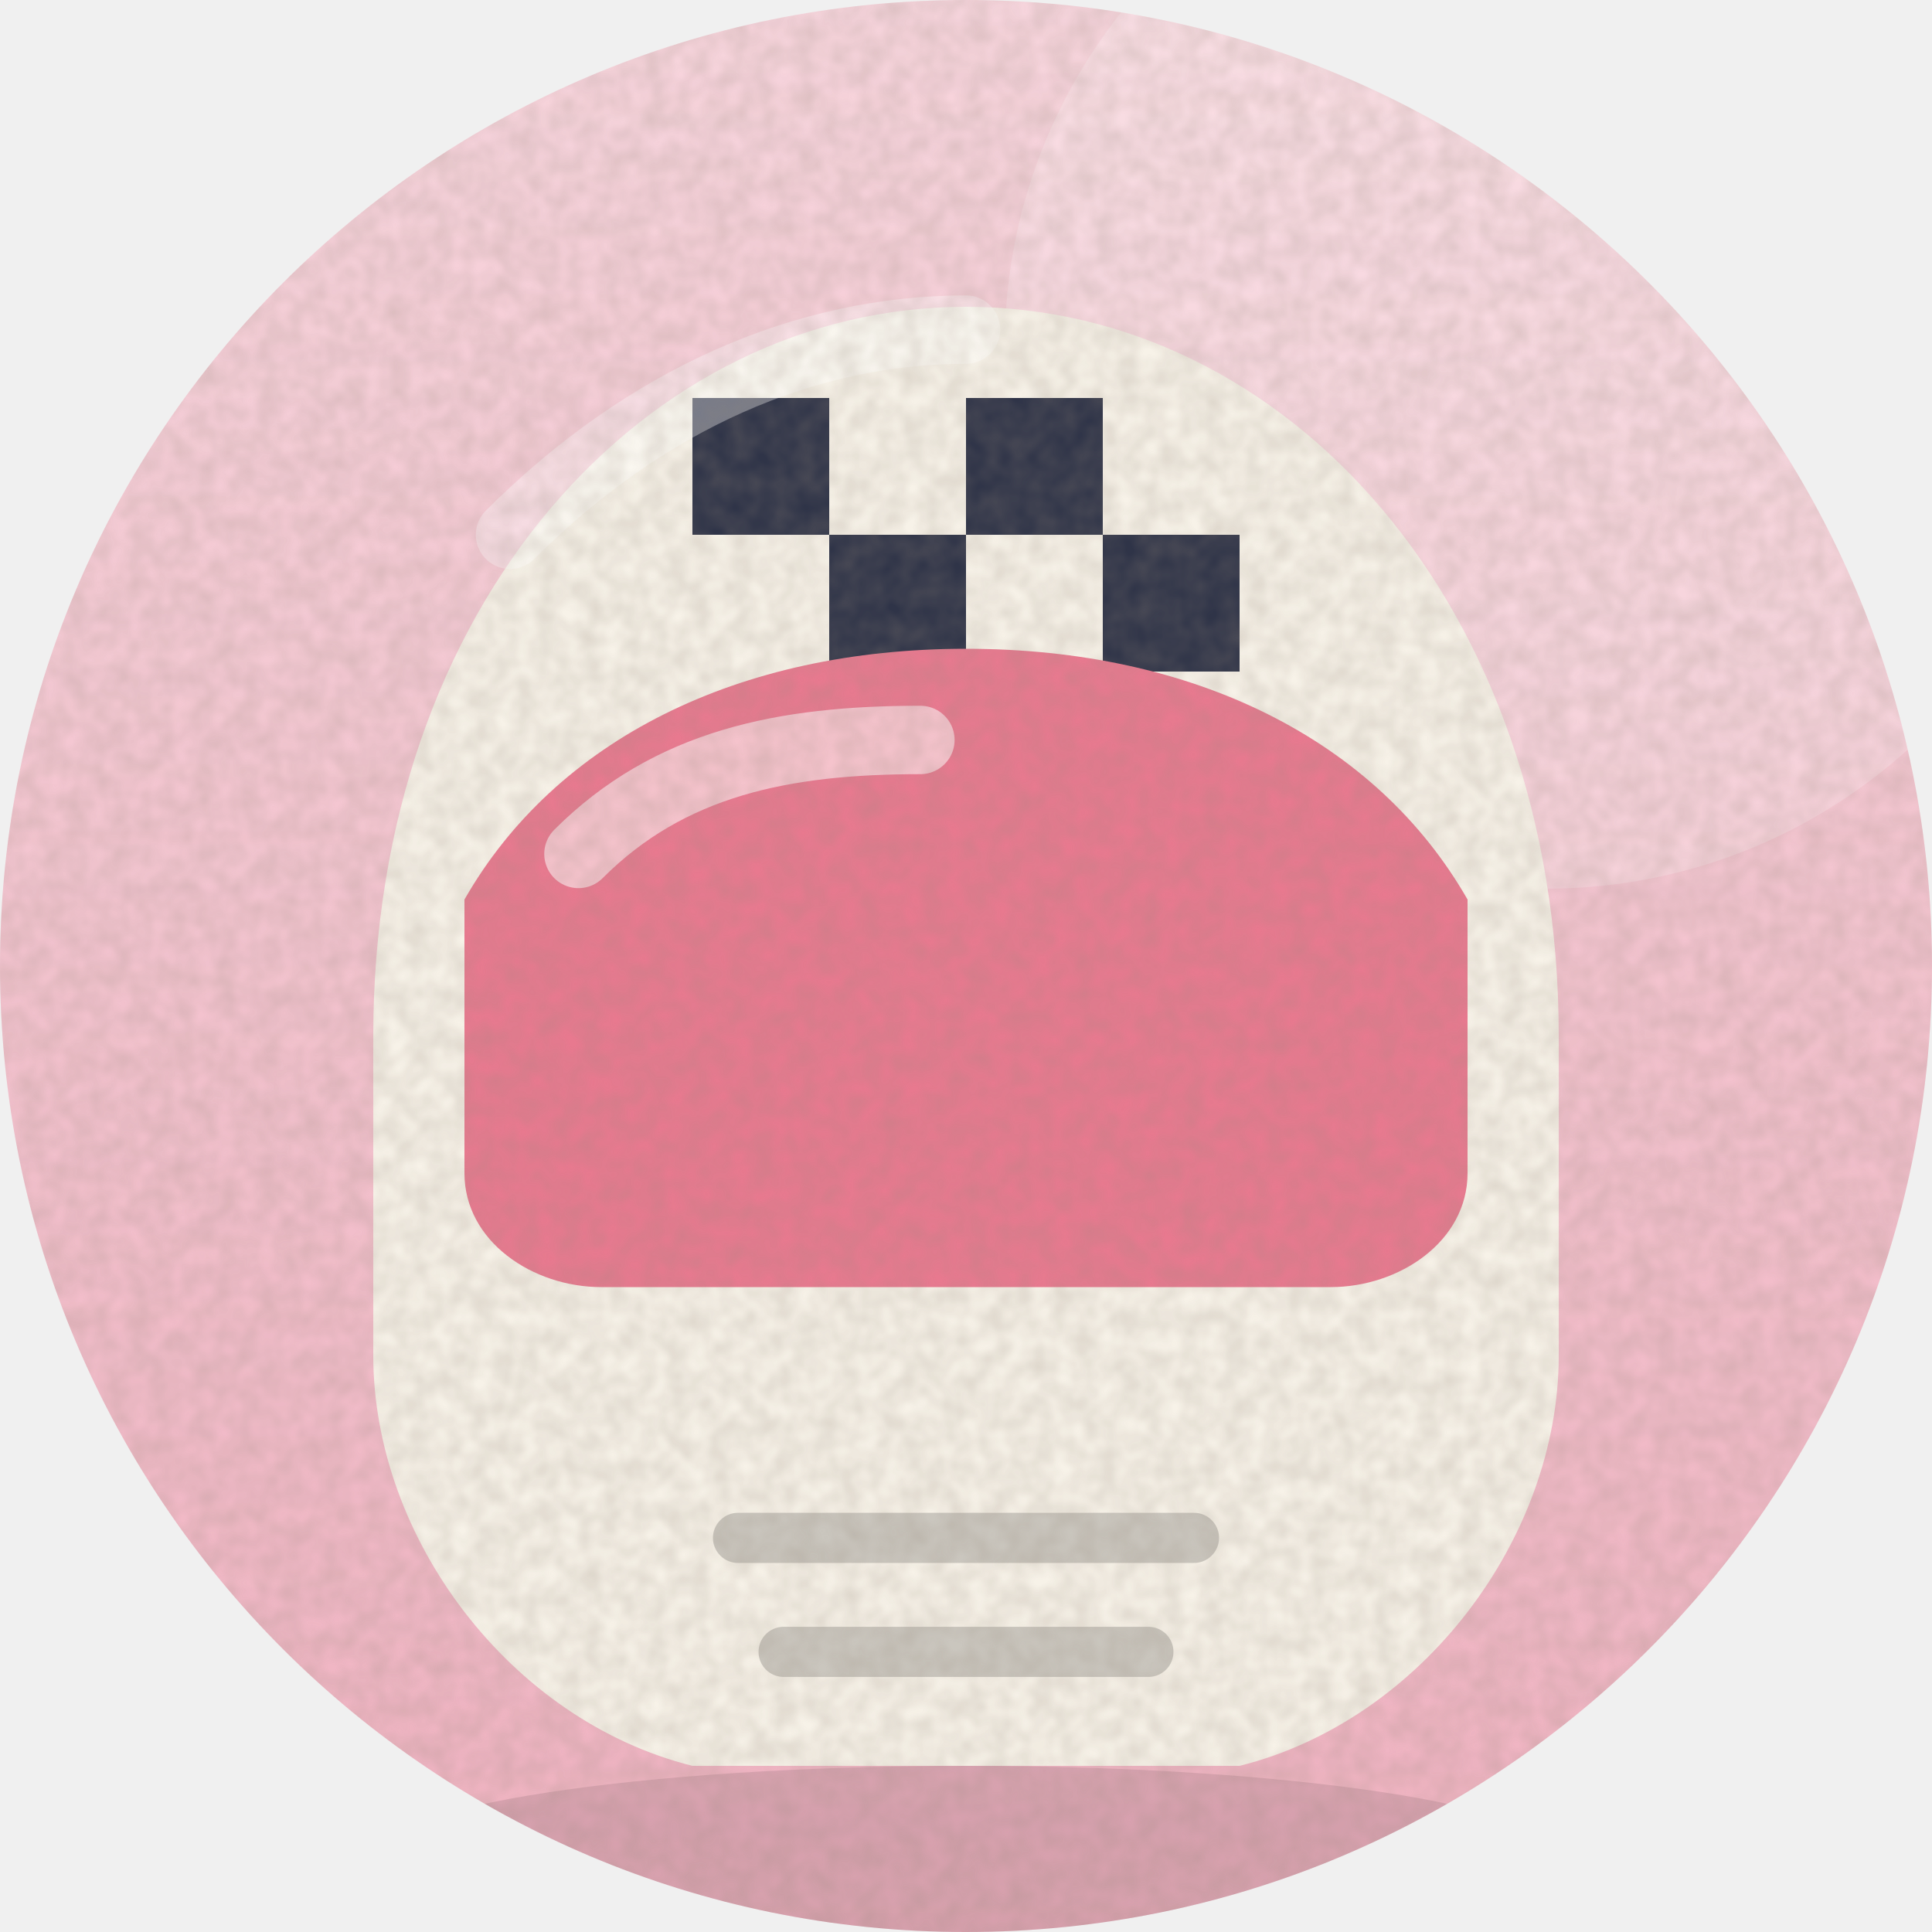
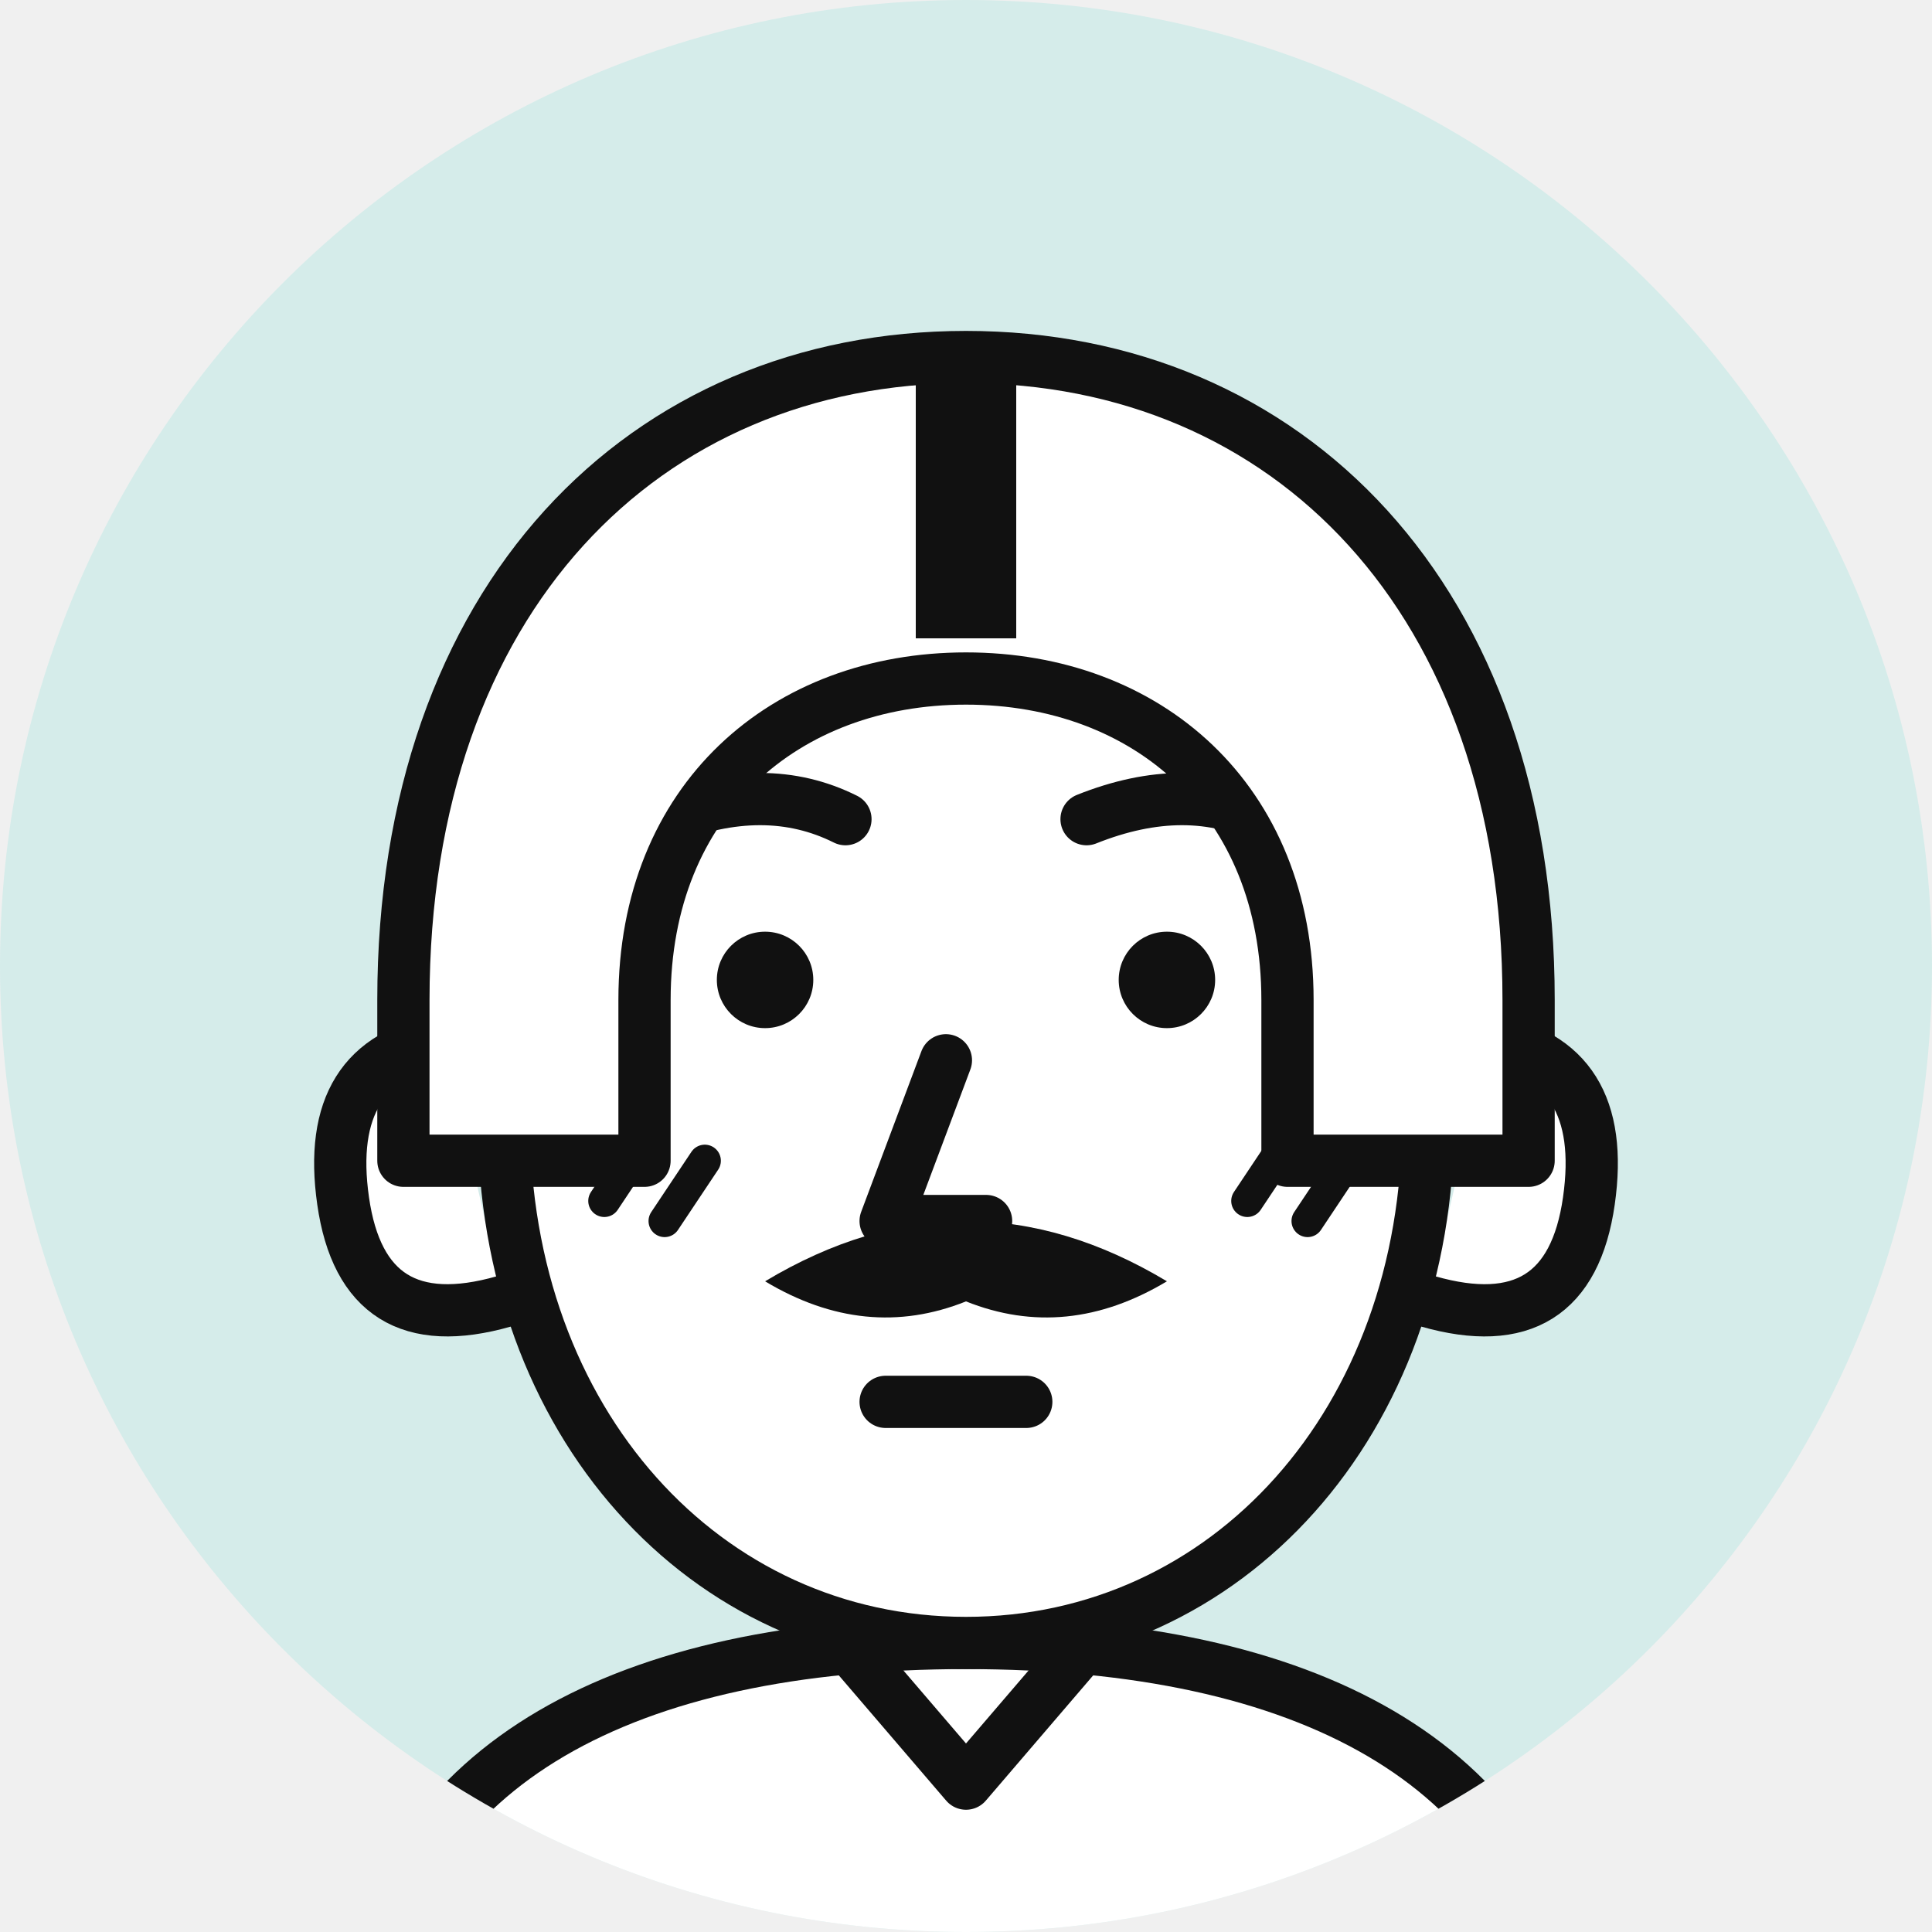
<svg xmlns="http://www.w3.org/2000/svg" viewBox="0 0 100 100">
  <defs>
-     <linearGradient id="b6" x1="0" y1="0" x2="0" y2="1">
-       <stop offset="0" stop-color="#F7D5DD" />
-       <stop offset="1" stop-color="#EFB1C0" />
-     </linearGradient>
    <clipPath id="c6">
      <circle cx="50" cy="50" r="50" />
    </clipPath>
-     <filter id="g7" x="0" y="0" width="100%" height="100%">
-       <feTurbulence type="fractalNoise" baseFrequency=".9" numOctaves="2" seed="7" />
-       <feColorMatrix values="0 0 0 0 .3  0 0 0 0 .25  0 0 0 0 .2  0 0 0 .32 -.05" />
-       <feComposite in2="SourceGraphic" operator="in" />
-     </filter>
  </defs>
  <g clip-path="url(#c6)">
-     <rect width="100" height="100" fill="url(#b6)" />
-     <circle cx="80" cy="18" r="28" fill="#fff" opacity=".2" />
-     <g transform="translate(50 56) scale(1.18) translate(-50 -54)">
-       <ellipse cx="50" cy="88" rx="26" ry="4" fill="#000" opacity=".1" />
-       <path d="M24 52c0-19 12-32 26-32s26 13 26 32v14c0 8-6 16-14 18H38c-8-2-14-10-14-18z" fill="#F7F2E8" />
-       <rect x="38" y="24" width="6" height="6" fill="#2F3448" />
-       <rect x="50" y="24" width="6" height="6" fill="#2F3448" />
-       <rect x="44" y="30" width="6" height="6" fill="#2F3448" />
-       <rect x="56" y="30" width="6" height="6" fill="#2F3448" />
-       <path d="M28 46c4-7 12-11 22-11s18 4 22 11v12c0 3-3 5-6 5H34c-3 0-6-2-6-5z" fill="#E8798F" />
-       <path d="M33 44c4-4 9-5 15-5" stroke="#fff" stroke-width="3" opacity=".55" stroke-linecap="round" fill="none" />
-       <path d="M40 74h20M42 79h16" stroke="#000" stroke-opacity=".18" stroke-width="2.2" stroke-linecap="round" />
-       <path d="M30 30c6-6 13-9 20-9" stroke="#fff" stroke-width="3" opacity=".35" stroke-linecap="round" fill="none" />
+     <rect width="100" height="100" fill="#D5ECEA" />
+     <g transform="translate(50 58) scale(1.04) translate(-50 -56)">
+       <path d="M20 100c2-12 13-18 30-18s28 6 30 18" fill="#fff" stroke="#111" stroke-width="2.6" stroke-linecap="round" stroke-linejoin="round" />
+       <path d="M44 82l6 7 6-7" fill="none" stroke="#111" stroke-width="2.6" stroke-linecap="round" stroke-linejoin="round" />
+       <path d="M24 52q-6 1-5 8t8 5" fill="#fff" stroke="#111" stroke-width="2.6" stroke-linecap="round" stroke-linejoin="round" />
+       <path d="M76 52q6 1 5 8t-8 5" fill="#fff" stroke="#111" stroke-width="2.6" stroke-linecap="round" stroke-linejoin="round" />
+       <path d="M27 44c0-15 10-24 23-24s23 9 23 24v12c0 15-10 26-23 26s-23-11-23-26z" fill="#fff" stroke="#111" stroke-width="2.6" stroke-linecap="round" stroke-linejoin="round" />
+       <path d="M49 53l-3 8h5" fill="none" stroke="#111" stroke-width="2.6" stroke-linecap="round" stroke-linejoin="round" />
+       <circle cx="40" cy="49" r="2.4" fill="#111" />
+       <circle cx="60" cy="49" r="2.4" fill="#111" />
+       <path d="M46 70h7" stroke="#111" stroke-width="2.6" stroke-linecap="round" stroke-linejoin="round" />
+       <path d="M35 41q5-2 9 0M56 41q5-2 9 0" fill="none" stroke="#111" stroke-width="2.6" stroke-linecap="round" stroke-linejoin="round" />
+       <path d="M32 60l2-3M35 61l2-3M64 60l2-3M67 61l2-3" stroke="#111" stroke-width="1.6" stroke-linecap="round" />
+       <path d="M40 64q10-6 20 0q-5 3-10 1q-5 2-10-1z" fill="#111" />
+       <path d="M22 50c0-20 12-32 28-32s28 12 28 32v8H66v-8c0-10-7-16-16-16s-16 6-16 16v8H22z" fill="#fff" stroke="#111" stroke-width="2.6" stroke-linecap="round" stroke-linejoin="round" />
+       <path d="M50 18v14" stroke="#111" stroke-width="5" />
    </g>
-     <rect width="100" height="100" fill="#fff" filter="url(#g7)" />
  </g>
</svg>
